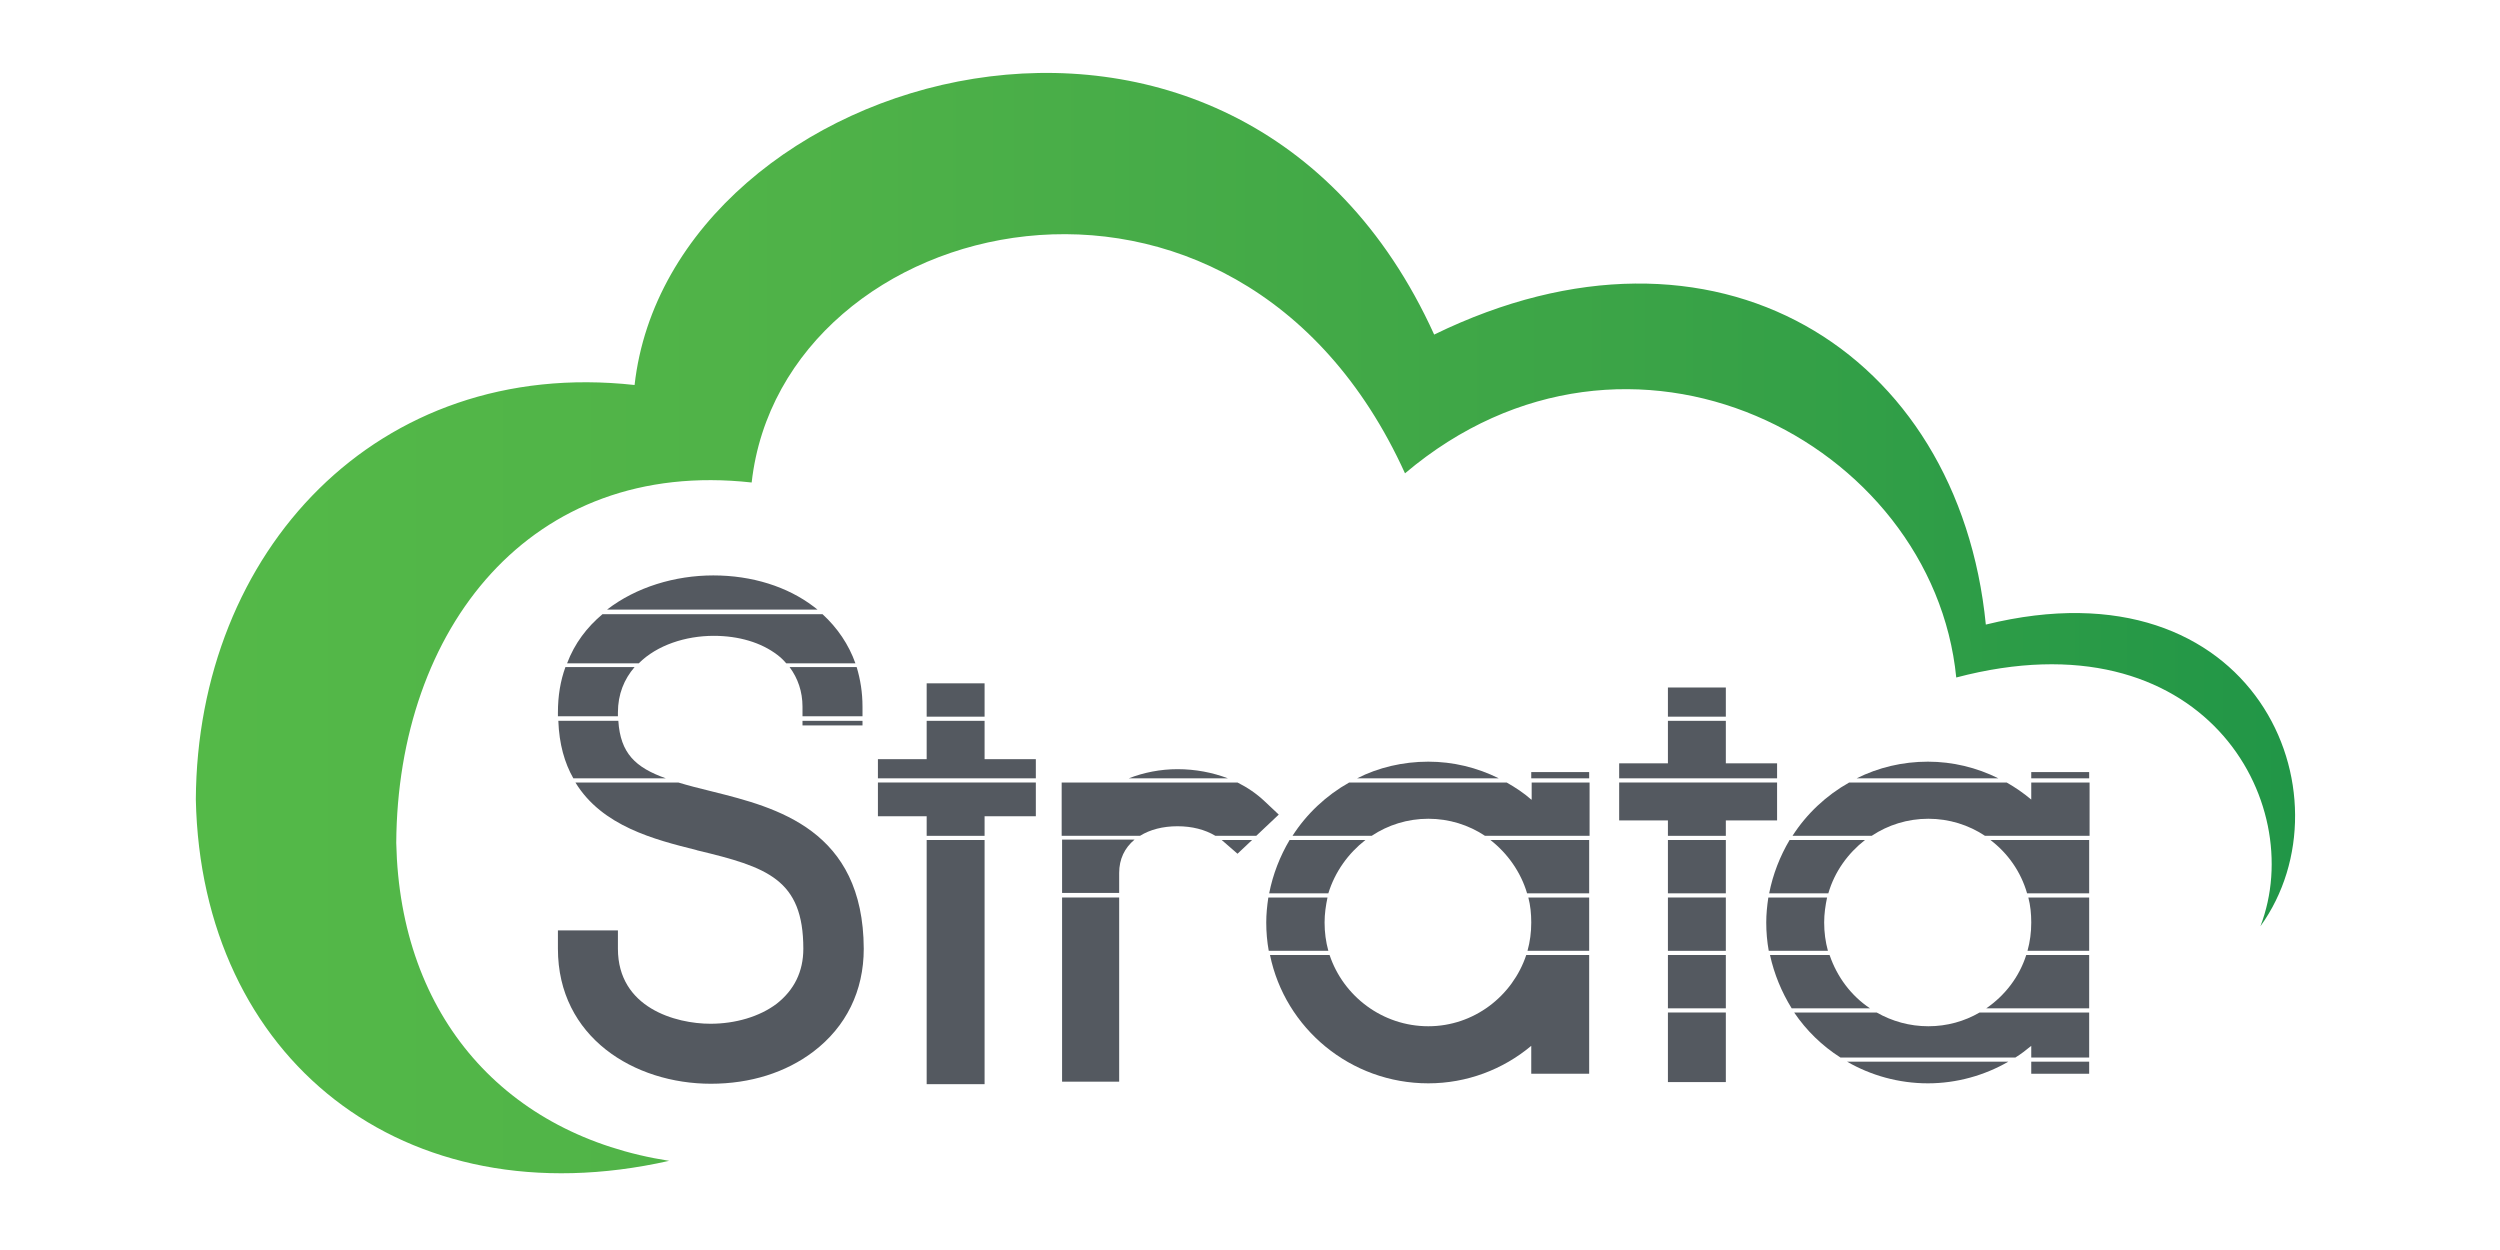
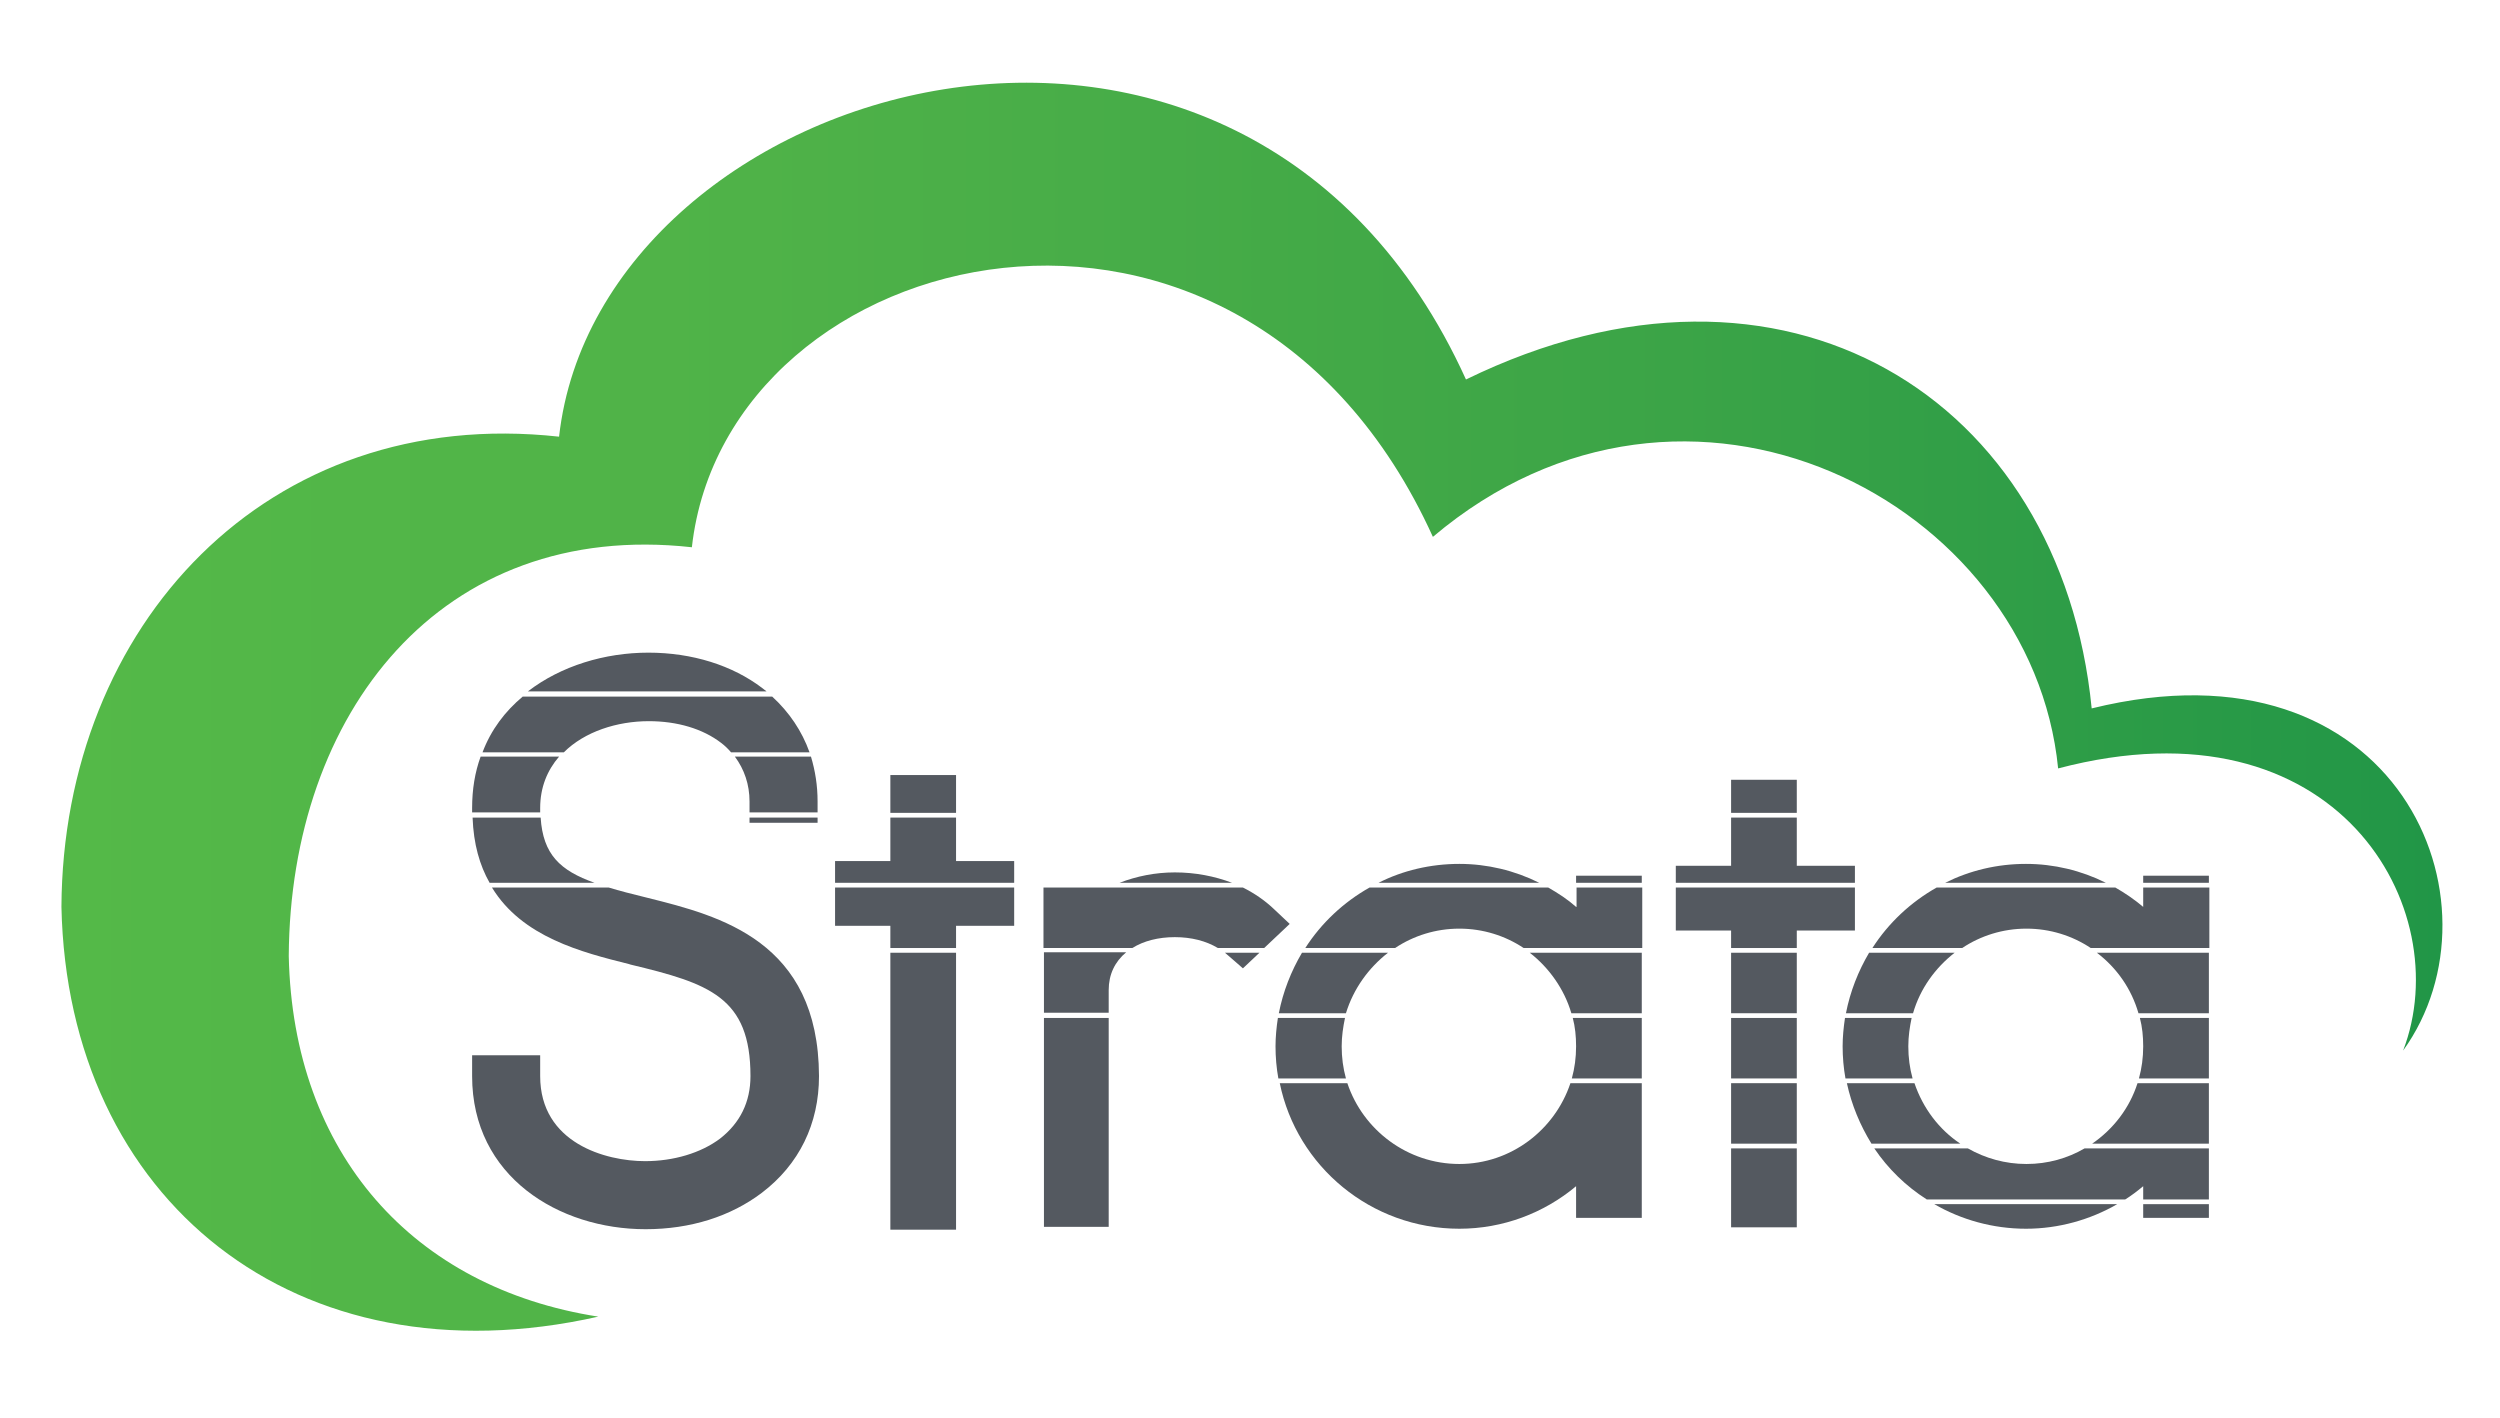
- <svg xmlns="http://www.w3.org/2000/svg" version="1.1" id="Layer_1" x="0px" y="0px" viewBox="0 0 600 300" style="enable-background:new 0 0 600 300;" xml:space="preserve">
+ <svg xmlns="http://www.w3.org/2000/svg" version="1.1" id="Layer_1" x="0px" y="0px" viewBox="0 0 529 300" style="enable-background:new 0 0 529 300;" xml:space="preserve">
  <style type="text/css">
	.st0{fill:none;}
	.st1{fill:url(#SVGID_1_);}
	.st2{fill:#545960;}
</style>
-   <path class="st0" d="M170.6,260.1c-18.2,0-36.7-11.1-36.7-32.4v-4.4h14.4v4.4c0,14.2,14,18,22.2,18c5.9,0,11.7-1.8,15.9-4.8  c4.2-3.2,6.4-7.7,6.4-13.2c0-16.7-8.7-19.6-25.4-23.6l-0.3-0.1c-14-3.5-33.2-8.4-33.2-32.9c0-21.6,18.8-32.9,37.4-32.9  c9.3,0,17.8,2.7,24.1,7.5c7.6,5.8,11.7,14.1,11.7,24v4.4h-14.4v-4.4c0-5.1-2.1-9.5-6.1-12.5c-3.9-3-9.3-4.6-15.3-4.6  c-11.4,0-23,6.4-23,18.5c0,12.7,6.9,15,22.4,18.8l0.4,0.1c15.2,3.9,36.1,9.1,36.1,37.7c0,10.1-4.2,18.7-12.1,24.7  C188.6,257.4,180.1,260.1,170.6,260.1z M236.3,195.9h12.3v-13.7h-12.3V164h-13.9v18.2h-11.7v13.7h11.7v64.3h13.9V195.9z   M268.6,209.6c0-6.7,5.7-11.2,14.1-11.2c4.6,0,8.5,1.3,11.3,3.9l3.1,2.7l9.9-9.4l-3.4-3.2c-5.1-4.9-12.6-7.6-20.9-7.6  c-5.1,0-9.9,1.1-14.1,3.2v-0.9h-13.7v72.6h13.7V209.6z M367.6,251.1v6.7h13.9v-72.4h-13.9v6.6c-6.8-5.8-15.6-9.1-24.7-9.1  c-21.4,0-38.8,17.3-38.8,38.6s17.4,38.6,38.8,38.6C352,260.1,360.8,256.8,367.6,251.1z M367.6,221.5c0,13.7-11.1,24.9-24.7,24.9  c-13.7,0-24.9-11.2-24.9-24.9s11.2-24.9,24.9-24.9C356.5,196.5,367.6,207.7,367.6,221.5z M414.2,196.9h12.3v-13.7h-12.3V165h-13.9  v18.2h-11.7v13.7h11.7v62.8h13.9V196.9z M487.6,251.1v6.7h13.9v-72.4h-13.9v6.6c-6.8-5.8-15.6-9.1-24.7-9.1  c-21.4,0-38.8,17.3-38.8,38.6s17.4,38.6,38.8,38.6C472,260.1,480.7,256.8,487.6,251.1z M487.6,221.5c0,13.7-11.1,24.9-24.7,24.9  c-13.7,0-24.9-11.2-24.9-24.9s11.2-24.9,24.9-24.9C476.5,196.5,487.6,207.7,487.6,221.5z" />
-   <linearGradient id="SVGID_1_" gradientUnits="userSpaceOnUse" x1="47" y1="1146.844" x2="550.823" y2="1146.844" gradientTransform="matrix(1 0 0 1 0 -997.3)">
+   <path class="st0" d="M136.6,260.1c-18.2,0-36.7-11.1-36.7-32.4v-4.4h14.4v4.4c0,14.2,14,18,22.2,18c5.9,0,11.7-1.8,15.9-4.8  c4.2-3.2,6.4-7.7,6.4-13.2c0-16.7-8.7-19.6-25.4-23.6l-0.3-0.1c-14-3.5-33.2-8.4-33.2-32.9c0-21.6,18.8-32.9,37.4-32.9  c9.3,0,17.8,2.7,24.1,7.5c7.6,5.8,11.7,14.1,11.7,24v4.4h-14.4v-4.4c0-5.1-2.1-9.5-6.1-12.5c-3.9-3-9.3-4.6-15.3-4.6  c-11.4,0-23,6.4-23,18.5c0,12.7,6.9,15,22.4,18.8l0.4,0.1c15.2,3.9,36.1,9.1,36.1,37.7c0,10.1-4.2,18.7-12.1,24.7  C154.6,257.4,146.1,260.1,136.6,260.1z M202.3,195.9h12.3v-13.7h-12.3V164h-13.9v18.2h-11.7v13.7h11.7v64.3h13.9V195.9z   M234.6,209.6c0-6.7,5.7-11.2,14.1-11.2c4.6,0,8.5,1.3,11.3,3.9l3.1,2.7l9.9-9.4l-3.4-3.2c-5.1-4.9-12.6-7.6-20.9-7.6  c-5.1,0-9.9,1.1-14.1,3.2v-0.9h-13.7v72.6h13.7V209.6z M333.6,251.1v6.7h13.9v-72.4h-13.9v6.6c-6.8-5.8-15.6-9.1-24.7-9.1  c-21.4,0-38.8,17.3-38.8,38.6s17.4,38.6,38.8,38.6C318,260.1,326.8,256.8,333.6,251.1z M333.6,221.5c0,13.7-11.1,24.9-24.7,24.9  c-13.7,0-24.9-11.2-24.9-24.9s11.2-24.9,24.9-24.9C322.5,196.5,333.6,207.7,333.6,221.5z M380.2,196.9h12.3v-13.7h-12.3V165h-13.9  v18.2h-11.7v13.7h11.7v62.8h13.9V196.9z M453.6,251.1v6.7h13.9v-72.4h-13.9v6.6c-6.8-5.8-15.6-9.1-24.7-9.1  c-21.4,0-38.8,17.3-38.8,38.6s17.4,38.6,38.8,38.6C438,260.1,446.7,256.8,453.6,251.1z M453.6,221.5c0,13.7-11.1,24.9-24.7,24.9  c-13.7,0-24.9-11.2-24.9-24.9s11.2-24.9,24.9-24.9C442.5,196.5,453.6,207.7,453.6,221.5z" />
+   <linearGradient id="SVGID_1_" gradientUnits="userSpaceOnUse" x1="13" y1="-846.844" x2="516.823" y2="-846.844" gradientTransform="matrix(1 0 0 -1 0 -697.3)">
    <stop offset="0" style="stop-color:#54B948" />
    <stop offset="0.293" style="stop-color:#4FB248" />
    <stop offset="0.679" style="stop-color:#3BA447" />
    <stop offset="1" style="stop-color:#219647" />
  </linearGradient>
-   <path class="st1" d="M47,191.9c0.3-59.5,43.5-106.3,105.3-99.5C160.8,16.5,297-23.7,344.2,80.3c67.4-32.9,125.9,3.9,132.4,69.6  c64.9-16,88.4,41.2,65.9,72.4c11.5-29.9-13.8-75.3-73-59.7c-5.6-56.6-78.5-94.5-132.3-49c-40.6-89.4-149.5-63.1-156.8,2.2  c-53.2-5.9-85,35.2-85.3,86.5c0.9,41.8,26.3,70.2,65.5,76.3C96.7,293,48.3,253.9,47,191.9L47,191.9z" />
+   <path class="st1" d="M13,191.9c0.3-59.5,43.5-106.3,105.3-99.5C126.8,16.5,263-23.7,310.2,80.3c67.4-32.9,125.9,3.9,132.4,69.6  c64.9-16,88.4,41.2,65.9,72.4c11.5-29.9-13.8-75.3-73-59.7c-5.6-56.6-78.5-94.5-132.3-49c-40.6-89.4-149.5-63.1-156.8,2.2  c-53.2-5.9-85,35.2-85.3,86.5c0.9,41.8,26.3,70.2,65.5,76.3C62.7,293,14.3,253.9,13,191.9L13,191.9z" />
  <g>
-     <polygon class="st2" points="388.6,187.8 388.6,196.9 400.3,196.9 400.3,200.6 414.2,200.6 414.2,196.9 426.5,196.9 426.5,187.8     " />
-     <rect x="222.4" y="164" class="st2" width="13.9" height="8" />
-     <path class="st2" d="M429.5,201.6c-2.3,3.9-4,8.2-4.9,12.8h14.2c1.5-5.2,4.7-9.6,8.8-12.8H429.5z" />
-     <polygon class="st2" points="248.6,182.2 236.3,182.2 236.3,173 222.4,173 222.4,182.2 210.7,182.2 210.7,186.8 248.6,186.8  " />
-     <rect x="367.5" y="185.3" class="st2" width="13.9" height="1.5" />
-     <path class="st2" d="M487.5,221.4c0,2.4-0.3,4.6-0.9,6.8h14.8v-12.8h-14.6C487.3,217.3,487.5,219.3,487.5,221.4z" />
-     <path class="st2" d="M367.5,191.9c-1.8-1.6-3.8-2.9-5.9-4.1h-37.8c-5.5,3.1-10.2,7.5-13.6,12.8h19c3.9-2.6,8.6-4.1,13.6-4.1   c5,0,9.7,1.5,13.6,4.1h25.1v-12.8h-13.9V191.9z" />
-     <path class="st2" d="M294.7,186.8c-3.7-1.4-7.8-2.2-12.1-2.2c-4.1,0-8.1,0.8-11.7,2.2H294.7z" />
-     <path class="st2" d="M424.4,215.4c-0.3,2-0.5,4-0.5,6c0,2.3,0.2,4.6,0.6,6.8h14.2c-0.6-2.2-0.9-4.4-0.9-6.8c0-2.1,0.3-4.1,0.7-6   H424.4z" />
-     <rect x="400.3" y="201.6" class="st2" width="13.9" height="12.8" />
-     <polygon class="st2" points="236.3,200.6 236.3,195.9 248.6,195.9 248.6,187.8 210.7,187.8 210.7,195.9 222.4,195.9 222.4,200.6     " />
-     <path class="st2" d="M501.4,253.8V243h-26.3c-3.6,2.1-7.8,3.3-12.3,3.3c-4.5,0-8.7-1.2-12.4-3.3h-19.8c2.9,4.3,6.7,8,11.1,10.8h42   c1.3-0.8,2.6-1.8,3.8-2.8v2.8H501.4z" />
-     <rect x="400.3" y="165" class="st2" width="13.9" height="7" />
-     <rect x="192.6" y="173" class="st2" width="14.4" height="1.1" />
-     <path class="st2" d="M196.2,146.3c-0.3-0.2-0.6-0.5-0.9-0.7c-6.3-4.8-14.8-7.5-24.1-7.5c-9.2,0-18.5,2.8-25.5,8.2H196.2z" />
-     <path class="st2" d="M136.1,159.2h17.2c4.4-4.4,11.3-6.6,18-6.6c6,0,11.4,1.6,15.3,4.6c0.8,0.6,1.5,1.3,2.1,2h16.6   c-1.6-4.5-4.3-8.5-7.9-11.8h-52.8C140.9,150.5,137.9,154.4,136.1,159.2z" />
-     <rect x="400.3" y="229.2" class="st2" width="13.9" height="12.8" />
-     <path class="st2" d="M148.3,171c0-4.4,1.5-8,4-10.9h-16.6c-1.2,3.3-1.8,6.9-1.8,10.9c0,0.3,0,0.6,0,0.9h14.4   C148.3,171.7,148.3,171.4,148.3,171z" />
-     <path class="st2" d="M268.6,209.5c0-3.3,1.3-6,3.7-8h-17.4v12.8h13.7V209.5z" />
-     <path class="st2" d="M148.4,173h-14.4c0.2,5.6,1.5,10.1,3.6,13.8h22.2C152.5,184.2,148.9,180.8,148.4,173z" />
-     <path class="st2" d="M282.6,198.3c3.5,0,6.6,0.8,9.1,2.3h9.8l5.4-5.1l-3.4-3.2c-1.9-1.8-4.1-3.3-6.5-4.5h-28.4c0,0,0,0-0.1,0v0   h-13.7v12.8h18.8C276,199.1,279.1,198.3,282.6,198.3z" />
-     <path class="st2" d="M325.7,186.8h34c-5.2-2.6-11-4-16.9-4C336.7,182.8,330.8,184.2,325.7,186.8z" />
-     <path class="st2" d="M318.8,228.2c-0.6-2.2-0.9-4.4-0.9-6.8c0-2.1,0.3-4.1,0.7-6h-14.2c-0.3,2-0.5,4-0.5,6c0,2.3,0.2,4.6,0.6,6.8   H318.8z" />
-     <rect x="254.9" y="215.4" class="st2" width="13.7" height="44.2" />
-     <rect x="222.4" y="201.6" class="st2" width="13.9" height="58.6" />
-     <path class="st2" d="M171.1,190l-0.4-0.1c-2.9-0.7-5.6-1.4-7.9-2.1h-24.7c6.4,10.5,19,13.7,29,16.2l0.3,0.1   c16.7,4,25.4,6.9,25.4,23.6c0,5.5-2.2,9.9-6.4,13.2c-4.1,3.1-9.9,4.8-15.9,4.8c-8.3,0-22.2-3.8-22.2-18v-4.4h-14.4v4.4   c0,21.3,18.4,32.4,36.7,32.4c9.5,0,18-2.7,24.6-7.7c7.9-6,12.1-14.6,12.1-24.7C207.2,199.1,186.3,193.8,171.1,190z" />
-     <path class="st2" d="M192.6,169.6v2.3h14.4v-2.3c0-3.4-0.5-6.5-1.4-9.5h-16.1C191.5,162.8,192.6,166,192.6,169.6z" />
-     <polygon class="st2" points="400.3,173 400.3,183.2 388.6,183.2 388.6,186.8 426.5,186.8 426.5,183.2 414.2,183.2 414.2,173  " />
-     <rect x="487.5" y="254.8" class="st2" width="13.9" height="2.9" />
-     <path class="st2" d="M443.3,254.8c5.7,3.3,12.4,5.2,19.4,5.2c6.9,0,13.6-1.9,19.3-5.2H443.3z" />
-     <path class="st2" d="M297,204.9l3.5-3.3h-7.3c0.2,0.2,0.5,0.4,0.7,0.6L297,204.9z" />
-     <rect x="400.3" y="243" class="st2" width="13.9" height="16.7" />
-     <path class="st2" d="M366.3,229.2c-3.3,9.9-12.6,17.1-23.5,17.1c-11,0-20.4-7.2-23.7-17.1h-14.3c3.6,17.6,19.3,30.8,38,30.8   c9.2,0,17.9-3.3,24.7-9v6.7h13.9v-28.5H366.3z" />
-     <path class="st2" d="M445.6,186.8h34c-5.2-2.6-11-4-16.9-4C456.6,182.8,450.8,184.2,445.6,186.8z" />
-     <path class="st2" d="M366.6,228.2h14.8v-12.8h-14.6c0.5,1.9,0.7,3.9,0.7,6C367.5,223.8,367.2,226,366.6,228.2z" />
-     <rect x="400.3" y="215.4" class="st2" width="13.9" height="12.8" />
-     <path class="st2" d="M381.4,201.6h-23.7c4.1,3.2,7.3,7.7,8.8,12.8h14.9V201.6z" />
-     <path class="st2" d="M327.7,201.6h-18.2c-2.3,3.9-4,8.2-4.9,12.8h14.2C320.4,209.2,323.6,204.8,327.7,201.6z" />
-     <path class="st2" d="M439.1,229.2h-14.3c1,4.6,2.8,8.9,5.2,12.8h18.8C444.3,239,440.9,234.5,439.1,229.2z" />
-     <path class="st2" d="M486.3,229.2c-1.7,5.3-5.1,9.7-9.6,12.8h24.7v-12.8H486.3z" />
-     <rect x="487.5" y="185.3" class="st2" width="13.9" height="1.5" />
-     <path class="st2" d="M487.5,187.8v4.1c-1.9-1.6-3.8-2.9-5.9-4.1h-37.8c-5.5,3.1-10.2,7.5-13.6,12.8h19c3.9-2.6,8.6-4.1,13.6-4.1   c5,0,9.7,1.5,13.6,4.1h25.1v-12.8H487.5z" />
-     <path class="st2" d="M486.5,214.4h14.9v-12.8h-23.7C481.9,204.8,485,209.2,486.5,214.4z" />
+     <polygon class="st2" points="354.6,187.8 354.6,196.9 366.3,196.9 366.3,200.6 380.2,200.6 380.2,196.9 392.5,196.9 392.5,187.8     " />
+     <rect x="188.4" y="164" class="st2" width="13.9" height="8" />
+     <path class="st2" d="M395.5,201.6c-2.3,3.9-4,8.2-4.9,12.8h14.2c1.5-5.2,4.7-9.6,8.8-12.8H395.5z" />
+     <polygon class="st2" points="214.6,182.2 202.3,182.2 202.3,173 188.4,173 188.4,182.2 176.7,182.2 176.7,186.8 214.6,186.8  " />
+     <rect x="333.5" y="185.3" class="st2" width="13.9" height="1.5" />
+     <path class="st2" d="M453.5,221.4c0,2.4-0.3,4.6-0.9,6.8h14.8v-12.8h-14.6C453.3,217.3,453.5,219.3,453.5,221.4z" />
+     <path class="st2" d="M333.5,191.9c-1.8-1.6-3.8-2.9-5.9-4.1h-37.8c-5.5,3.1-10.2,7.5-13.6,12.8h19c3.9-2.6,8.6-4.1,13.6-4.1   s9.7,1.5,13.6,4.1h25.1v-12.8h-13.9v4.1H333.5z" />
+     <path class="st2" d="M260.7,186.8c-3.7-1.4-7.8-2.2-12.1-2.2c-4.1,0-8.1,0.8-11.7,2.2H260.7z" />
+     <path class="st2" d="M390.4,215.4c-0.3,2-0.5,4-0.5,6c0,2.3,0.2,4.6,0.6,6.8h14.2c-0.6-2.2-0.9-4.4-0.9-6.8c0-2.1,0.3-4.1,0.7-6   H390.4z" />
+     <rect x="366.3" y="201.6" class="st2" width="13.9" height="12.8" />
+     <polygon class="st2" points="202.3,200.6 202.3,195.9 214.6,195.9 214.6,187.8 176.7,187.8 176.7,195.9 188.4,195.9 188.4,200.6     " />
+     <path class="st2" d="M467.4,253.8V243h-26.3c-3.6,2.1-7.8,3.3-12.3,3.3s-8.7-1.2-12.4-3.3h-19.8c2.9,4.3,6.7,8,11.1,10.8h42   c1.3-0.8,2.6-1.8,3.8-2.8v2.8H467.4z" />
+     <rect x="366.3" y="165" class="st2" width="13.9" height="7" />
+     <rect x="158.6" y="173" class="st2" width="14.4" height="1.1" />
+     <path class="st2" d="M162.2,146.3c-0.3-0.2-0.6-0.5-0.9-0.7c-6.3-4.8-14.8-7.5-24.1-7.5c-9.2,0-18.5,2.8-25.5,8.2H162.2z" />
+     <path class="st2" d="M102.1,159.2h17.2c4.4-4.4,11.3-6.6,18-6.6c6,0,11.4,1.6,15.3,4.6c0.8,0.6,1.5,1.3,2.1,2h16.6   c-1.6-4.5-4.3-8.5-7.9-11.8h-52.8C106.9,150.5,103.9,154.4,102.1,159.2z" />
+     <rect x="366.3" y="229.2" class="st2" width="13.9" height="12.8" />
+     <path class="st2" d="M114.3,171c0-4.4,1.5-8,4-10.9h-16.6c-1.2,3.3-1.8,6.9-1.8,10.9c0,0.3,0,0.6,0,0.9h14.4   C114.3,171.7,114.3,171.4,114.3,171z" />
+     <path class="st2" d="M234.6,209.5c0-3.3,1.3-6,3.7-8h-17.4v12.8h13.7L234.6,209.5L234.6,209.5z" />
+     <path class="st2" d="M114.4,173H100c0.2,5.6,1.5,10.1,3.6,13.8h22.2C118.5,184.2,114.9,180.8,114.4,173z" />
+     <path class="st2" d="M248.6,198.3c3.5,0,6.6,0.8,9.1,2.3h9.8l5.4-5.1l-3.4-3.2c-1.9-1.8-4.1-3.3-6.5-4.5h-28.4c0,0,0,0-0.1,0l0,0   h-13.7v12.8h18.8C242,199.1,245.1,198.3,248.6,198.3z" />
+     <path class="st2" d="M291.7,186.8h34c-5.2-2.6-11-4-16.9-4C302.7,182.8,296.8,184.2,291.7,186.8z" />
+     <path class="st2" d="M284.8,228.2c-0.6-2.2-0.9-4.4-0.9-6.8c0-2.1,0.3-4.1,0.7-6h-14.2c-0.3,2-0.5,4-0.5,6c0,2.3,0.2,4.6,0.6,6.8   H284.8z" />
+     <rect x="220.9" y="215.4" class="st2" width="13.7" height="44.2" />
+     <rect x="188.4" y="201.6" class="st2" width="13.9" height="58.6" />
+     <path class="st2" d="M137.1,190l-0.4-0.1c-2.9-0.7-5.6-1.4-7.9-2.1h-24.7c6.4,10.5,19,13.7,29,16.2l0.3,0.1   c16.7,4,25.4,6.9,25.4,23.6c0,5.5-2.2,9.9-6.4,13.2c-4.1,3.1-9.9,4.8-15.9,4.8c-8.3,0-22.2-3.8-22.2-18v-4.4H99.9v4.4   c0,21.3,18.4,32.4,36.7,32.4c9.5,0,18-2.7,24.6-7.7c7.9-6,12.1-14.6,12.1-24.7C173.2,199.1,152.3,193.8,137.1,190z" />
+     <path class="st2" d="M158.6,169.6v2.3H173v-2.3c0-3.4-0.5-6.5-1.4-9.5h-16.1C157.5,162.8,158.6,166,158.6,169.6z" />
+     <polygon class="st2" points="366.3,173 366.3,183.2 354.6,183.2 354.6,186.8 392.5,186.8 392.5,183.2 380.2,183.2 380.2,173  " />
+     <rect x="453.5" y="254.8" class="st2" width="13.9" height="2.9" />
+     <path class="st2" d="M409.3,254.8c5.7,3.3,12.4,5.2,19.4,5.2c6.9,0,13.6-1.9,19.3-5.2H409.3z" />
+     <path class="st2" d="M263,204.9l3.5-3.3h-7.3c0.2,0.2,0.5,0.4,0.7,0.6L263,204.9z" />
+     <rect x="366.3" y="243" class="st2" width="13.9" height="16.7" />
+     <path class="st2" d="M332.3,229.2c-3.3,9.9-12.6,17.1-23.5,17.1c-11,0-20.4-7.2-23.7-17.1h-14.3c3.6,17.6,19.3,30.8,38,30.8   c9.2,0,17.9-3.3,24.7-9v6.7h13.9v-28.5L332.3,229.2L332.3,229.2z" />
+     <path class="st2" d="M411.6,186.8h34c-5.2-2.6-11-4-16.9-4C422.6,182.8,416.8,184.2,411.6,186.8z" />
+     <path class="st2" d="M332.6,228.2h14.8v-12.8h-14.6c0.5,1.9,0.7,3.9,0.7,6C333.5,223.8,333.2,226,332.6,228.2z" />
+     <rect x="366.3" y="215.4" class="st2" width="13.9" height="12.8" />
+     <path class="st2" d="M347.4,201.6h-23.7c4.1,3.2,7.3,7.7,8.8,12.8h14.9L347.4,201.6L347.4,201.6z" />
+     <path class="st2" d="M293.7,201.6h-18.2c-2.3,3.9-4,8.2-4.9,12.8h14.2C286.4,209.2,289.6,204.8,293.7,201.6z" />
+     <path class="st2" d="M405.1,229.2h-14.3c1,4.6,2.8,8.9,5.2,12.8h18.8C410.3,239,406.9,234.5,405.1,229.2z" />
+     <path class="st2" d="M452.3,229.2c-1.7,5.3-5.1,9.7-9.6,12.8h24.7v-12.8H452.3z" />
+     <rect x="453.5" y="185.3" class="st2" width="13.9" height="1.5" />
+     <path class="st2" d="M453.5,187.8v4.1c-1.9-1.6-3.8-2.9-5.9-4.1h-37.8c-5.5,3.1-10.2,7.5-13.6,12.8h19c3.9-2.6,8.6-4.1,13.6-4.1   s9.7,1.5,13.6,4.1h25.1v-12.8H453.5z" />
+     <path class="st2" d="M452.5,214.4h14.9v-12.8h-23.7C447.9,204.8,451,209.2,452.5,214.4z" />
  </g>
</svg>
